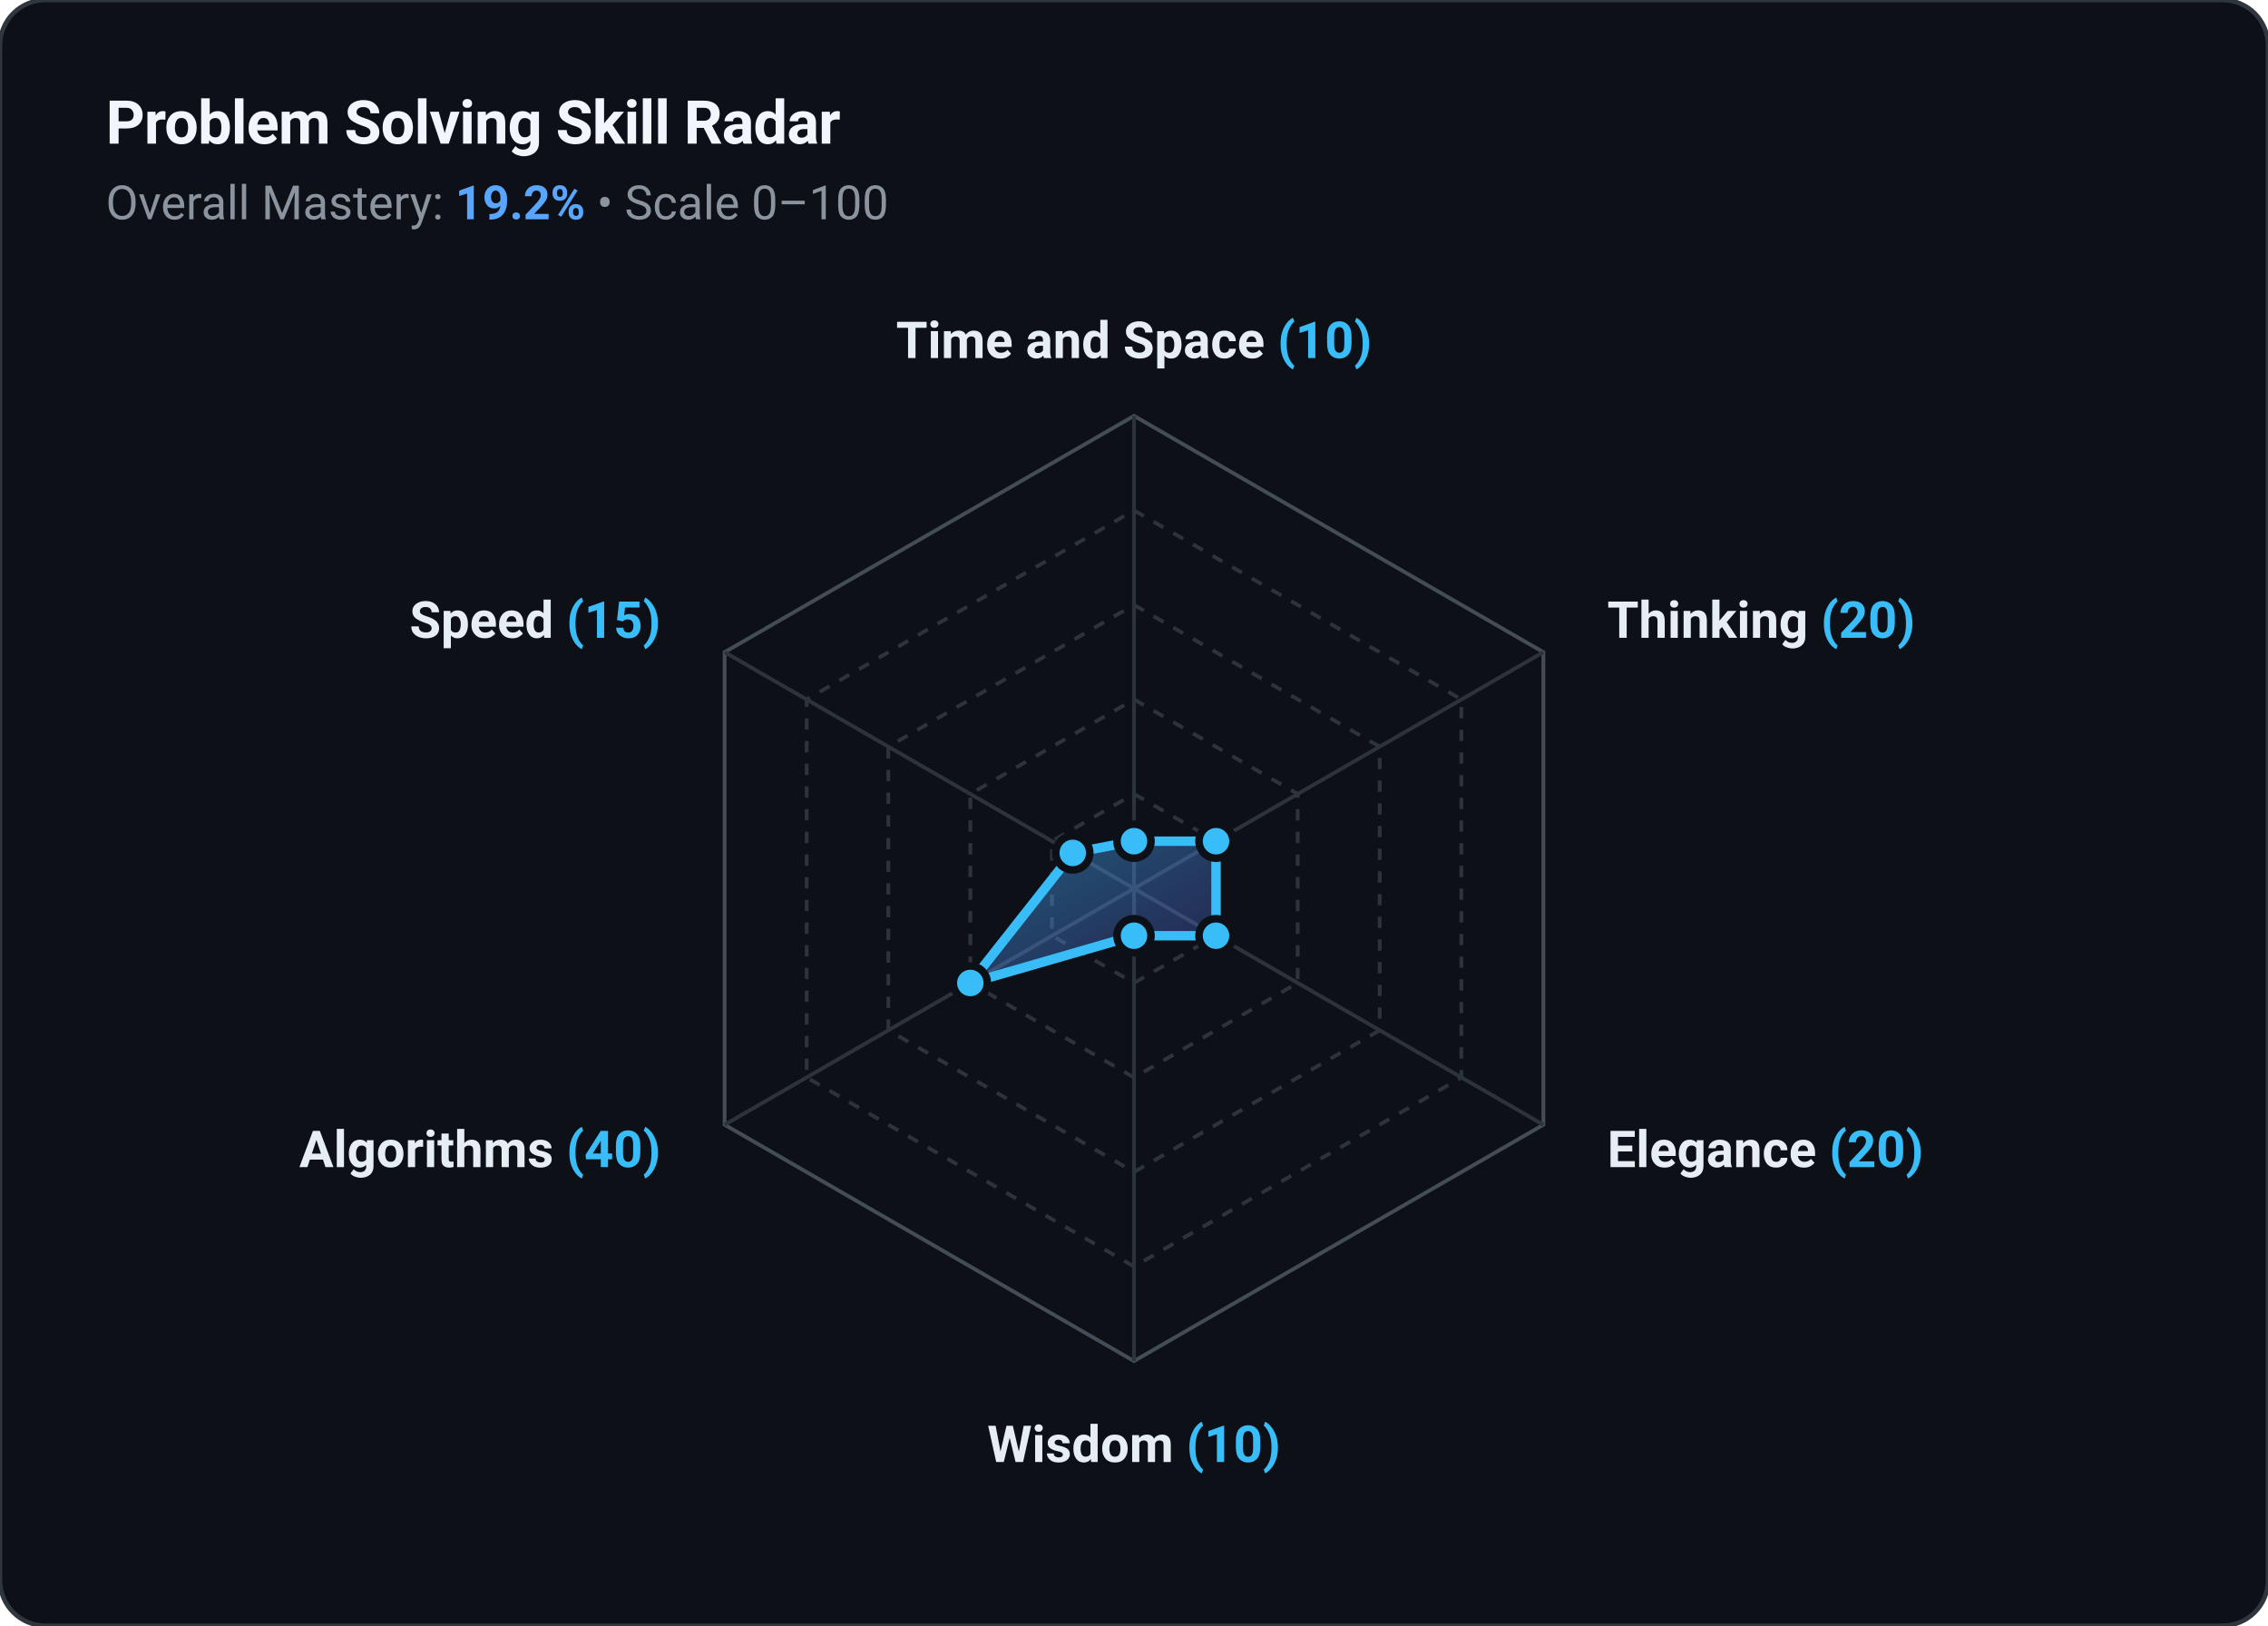
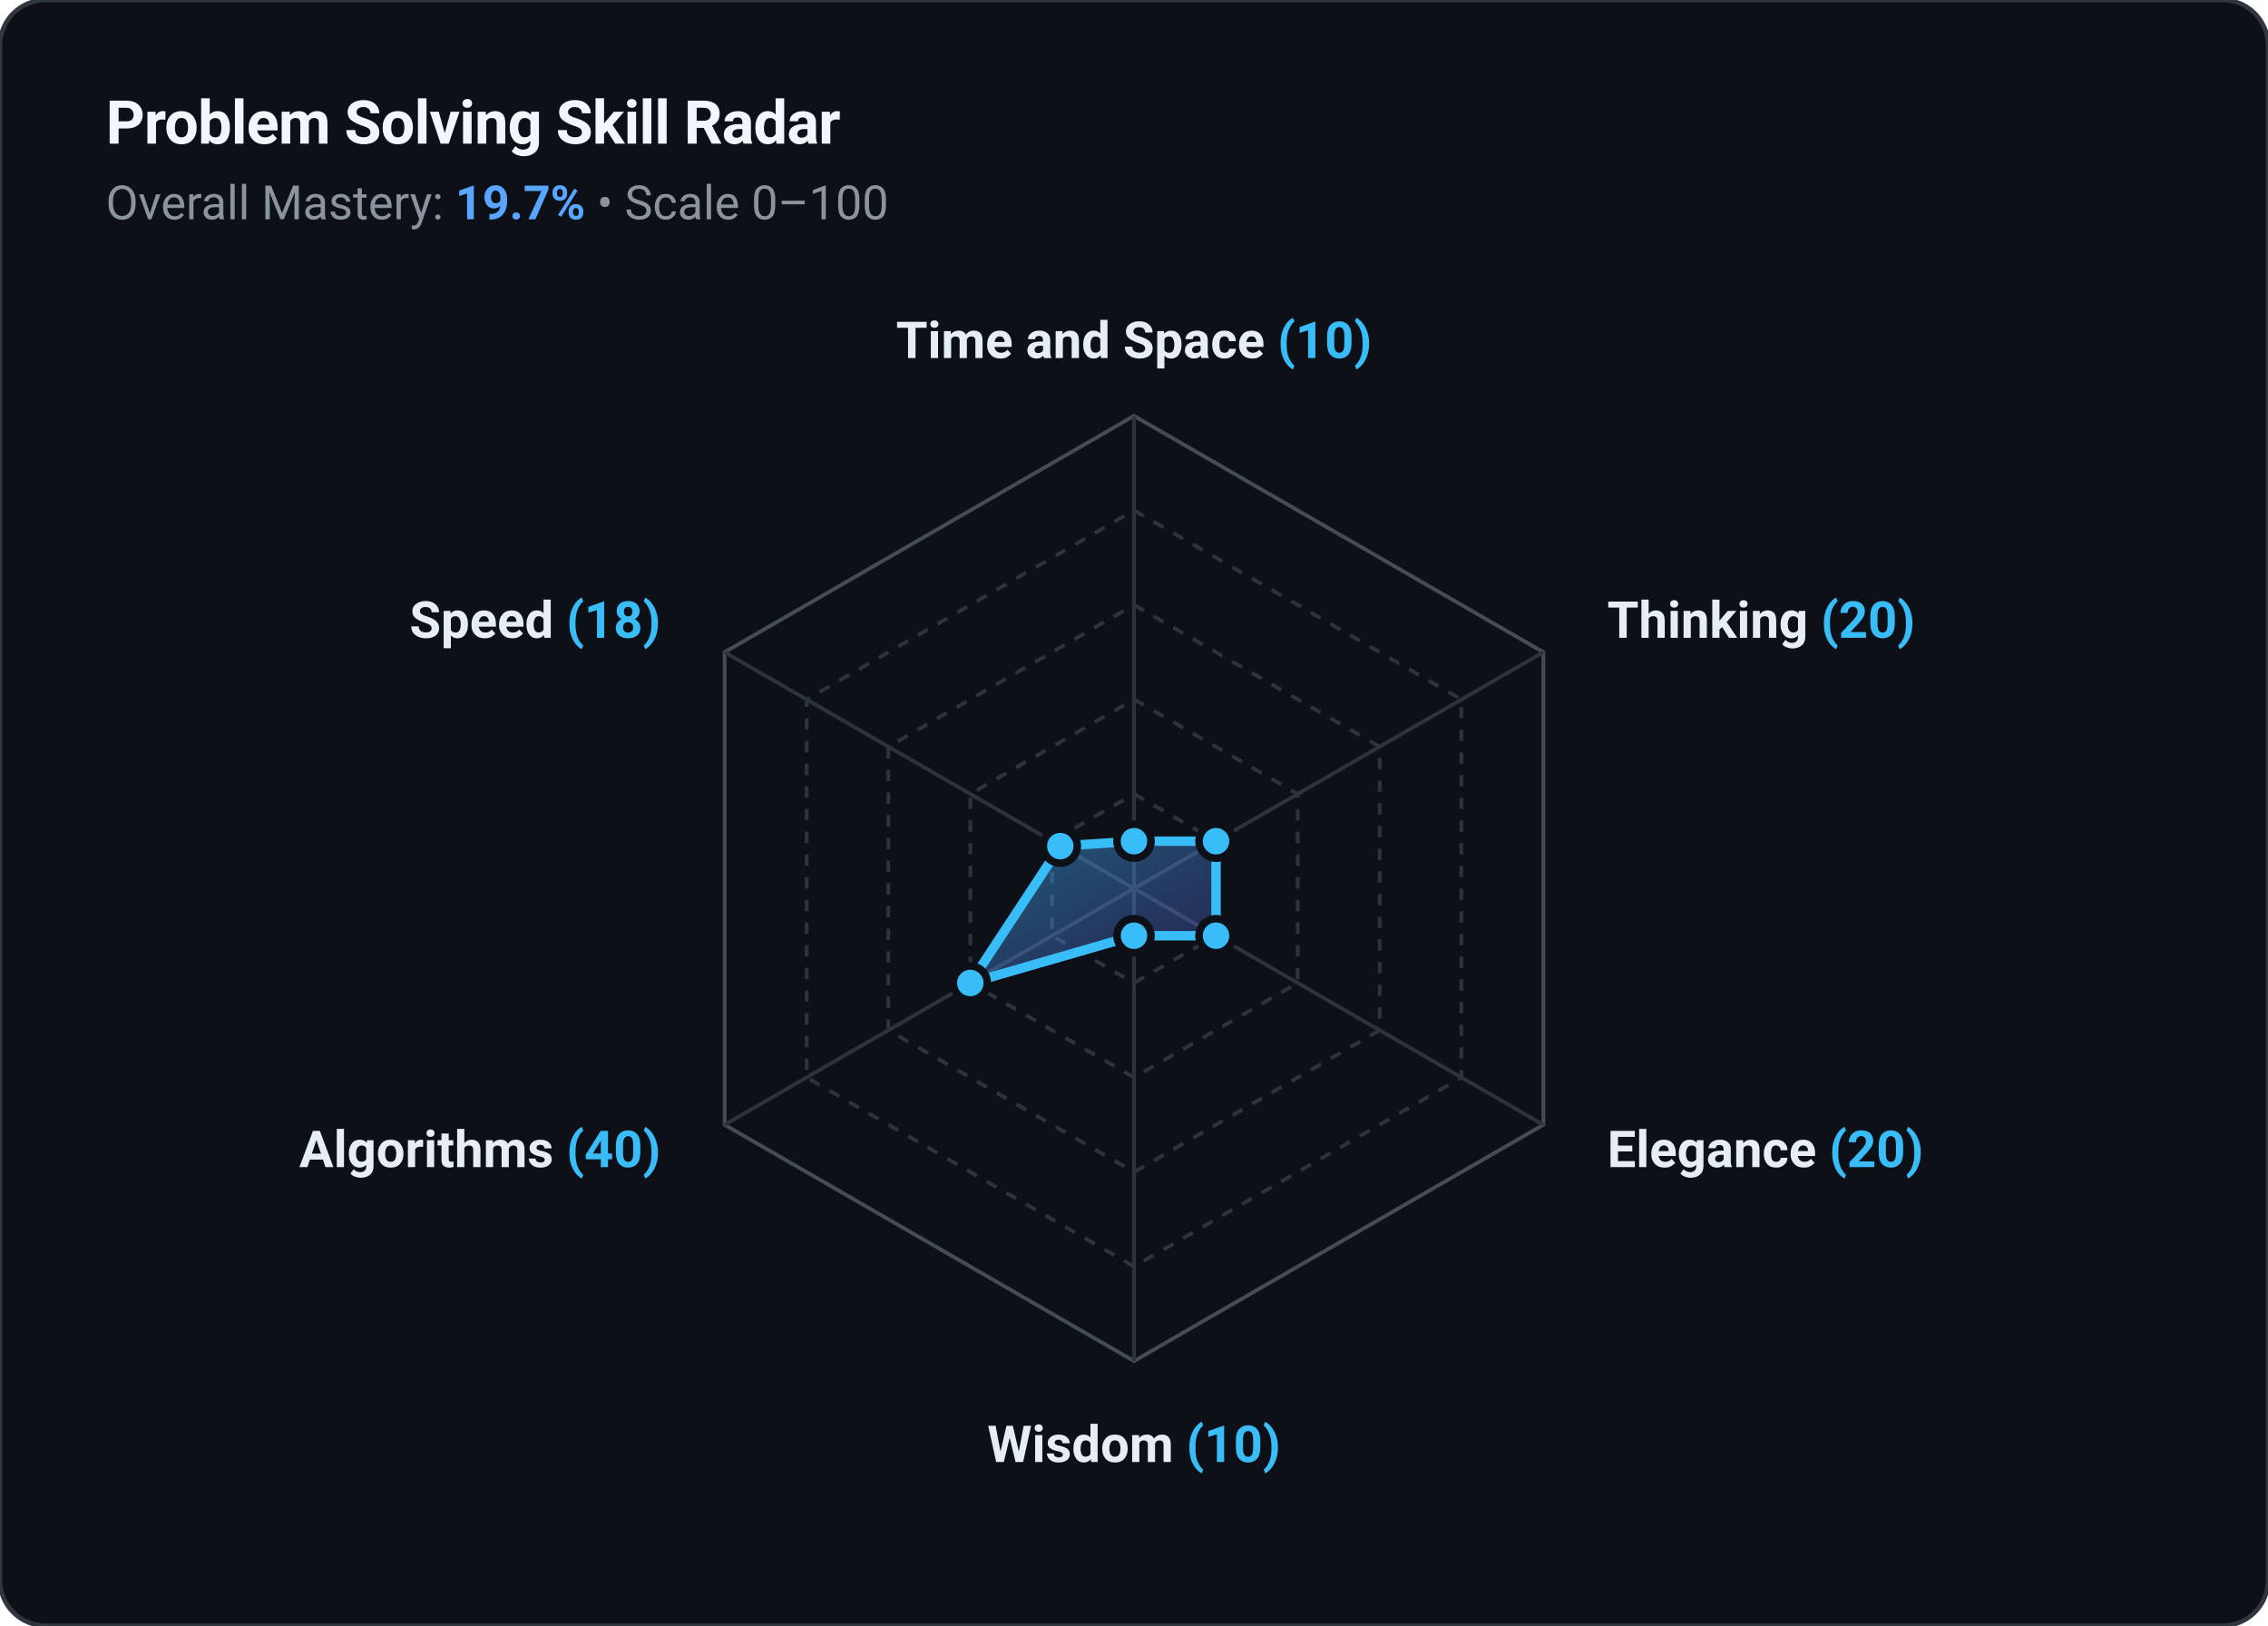
<svg xmlns="http://www.w3.org/2000/svg" viewBox="0 0 600 430" width="600" height="430">
  <defs>
    <linearGradient id="polyGrad" x1="0%" y1="0%" x2="100%" y2="100%">
      <stop offset="0%" stop-color="#38bdf8" stop-opacity="0.45" />
      <stop offset="100%" stop-color="#6366f1" stop-opacity="0.25" />
    </linearGradient>
  </defs>
  <rect width="600" height="430" rx="12" fill="#0d1117" stroke="#30363d" stroke-width="1.2" />
  <text x="28" y="38" fill="#f0f6fc" font-family="-apple-system, BlinkMacSystemFont, 'Segoe UI', Roboto, Helvetica, Arial, sans-serif" font-size="16" font-weight="700" letter-spacing="-0.2px">Problem Solving Skill Radar</text>
-   <text x="28" y="58" fill="#8b949e" font-family="-apple-system, BlinkMacSystemFont, 'Segoe UI', Roboto, Helvetica, Arial, sans-serif" font-size="12.5">Overall Mastery: <tspan fill="#58a6ff" font-weight="700">19.2%</tspan> • Scale 0–100</text>
+   <text x="28" y="58" fill="#8b949e" font-family="-apple-system, BlinkMacSystemFont, 'Segoe UI', Roboto, Helvetica, Arial, sans-serif" font-size="12.5">Overall Mastery: <tspan fill="#58a6ff" font-weight="700">19.7%</tspan> • Scale 0–100</text>
  <polygon points="300.0,210.0 321.7,222.5 321.7,247.5 300.0,260.0 278.3,247.5 278.3,222.5" fill="none" stroke="#2d333b" stroke-width="1" stroke-dasharray="3,3" />
  <polygon points="300.0,185.0 343.3,210.0 343.3,260.0 300.0,285.0 256.7,260.0 256.7,210.0" fill="none" stroke="#2d333b" stroke-width="1" stroke-dasharray="3,3" />
  <polygon points="300.0,160.0 365.0,197.5 365.0,272.5 300.0,310.0 235.0,272.5 235.0,197.5" fill="none" stroke="#2d333b" stroke-width="1" stroke-dasharray="3,3" />
  <polygon points="300.0,135.0 386.6,185.0 386.6,285.0 300.0,335.0 213.4,285.0 213.4,185.0" fill="none" stroke="#2d333b" stroke-width="1" stroke-dasharray="3,3" />
  <polygon points="300.0,110.0 408.3,172.5 408.3,297.5 300.0,360.0 191.7,297.5 191.7,172.5" fill="none" stroke="#444c56" stroke-width="1" />
  <line x1="300.0" y1="235.0" x2="300.0" y2="110.0" stroke="#2d333b" stroke-width="1" />
  <line x1="300.0" y1="235.0" x2="408.3" y2="172.5" stroke="#2d333b" stroke-width="1" />
  <line x1="300.0" y1="235.0" x2="408.3" y2="297.5" stroke="#2d333b" stroke-width="1" />
  <line x1="300.0" y1="235.0" x2="300.0" y2="360.0" stroke="#2d333b" stroke-width="1" />
  <line x1="300.0" y1="235.0" x2="191.7" y2="297.5" stroke="#2d333b" stroke-width="1" />
  <line x1="300.0" y1="235.0" x2="191.7" y2="172.5" stroke="#2d333b" stroke-width="1" />
-   <polygon points="300.0,222.5 321.7,222.5 321.7,247.5 300.0,247.5 256.7,260.0 283.8,225.6" fill="url(#polyGrad)" stroke="#38bdf8" stroke-width="2.5" stroke-linejoin="round" />
+   <polygon points="300.0,222.5 321.7,222.5 321.7,247.5 300.0,247.5 256.7,260.0 280.5,223.8" fill="url(#polyGrad)" stroke="#38bdf8" stroke-width="2.5" stroke-linejoin="round" />
  <circle cx="300.0" cy="222.5" r="4.5" fill="#38bdf8" stroke="#0d1117" stroke-width="2" />
  <circle cx="321.7" cy="222.5" r="4.5" fill="#38bdf8" stroke="#0d1117" stroke-width="2" />
  <circle cx="321.7" cy="247.5" r="4.5" fill="#38bdf8" stroke="#0d1117" stroke-width="2" />
  <circle cx="300.0" cy="247.5" r="4.5" fill="#38bdf8" stroke="#0d1117" stroke-width="2" />
  <circle cx="256.7" cy="260.0" r="4.5" fill="#38bdf8" stroke="#0d1117" stroke-width="2" />
-   <circle cx="283.8" cy="225.6" r="4.5" fill="#38bdf8" stroke="#0d1117" stroke-width="2" />
+   <circle cx="280.5" cy="223.8" r="4.5" fill="#38bdf8" stroke="#0d1117" stroke-width="2" />
  <text x="300.0" y="91.0" fill="#e6edf3" font-family="-apple-system, BlinkMacSystemFont, 'Segoe UI', Roboto, Helvetica, Arial, sans-serif" font-size="13.5" font-weight="600" text-anchor="middle" dominant-baseline="middle">Time and Space <tspan fill="#38bdf8" font-weight="700">(10)</tspan>
  </text>
  <text x="425.2" y="165.0" fill="#e6edf3" font-family="-apple-system, BlinkMacSystemFont, 'Segoe UI', Roboto, Helvetica, Arial, sans-serif" font-size="13.5" font-weight="600" text-anchor="start" dominant-baseline="middle">Thinking <tspan fill="#38bdf8" font-weight="700">(20)</tspan>
  </text>
  <text x="425.2" y="305.0" fill="#e6edf3" font-family="-apple-system, BlinkMacSystemFont, 'Segoe UI', Roboto, Helvetica, Arial, sans-serif" font-size="13.5" font-weight="600" text-anchor="start" dominant-baseline="middle">Elegance <tspan fill="#38bdf8" font-weight="700">(20)</tspan>
  </text>
  <text x="300.0" y="383.0" fill="#e6edf3" font-family="-apple-system, BlinkMacSystemFont, 'Segoe UI', Roboto, Helvetica, Arial, sans-serif" font-size="13.5" font-weight="600" text-anchor="middle" dominant-baseline="middle">Wisdom <tspan fill="#38bdf8" font-weight="700">(10)</tspan>
  </text>
  <text x="174.8" y="305.0" fill="#e6edf3" font-family="-apple-system, BlinkMacSystemFont, 'Segoe UI', Roboto, Helvetica, Arial, sans-serif" font-size="13.5" font-weight="600" text-anchor="end" dominant-baseline="middle">Algorithms <tspan fill="#38bdf8" font-weight="700">(40)</tspan>
  </text>
-   <text x="174.8" y="165.0" fill="#e6edf3" font-family="-apple-system, BlinkMacSystemFont, 'Segoe UI', Roboto, Helvetica, Arial, sans-serif" font-size="13.5" font-weight="600" text-anchor="end" dominant-baseline="middle">Speed <tspan fill="#38bdf8" font-weight="700">(15)</tspan>
+   <text x="174.8" y="165.0" fill="#e6edf3" font-family="-apple-system, BlinkMacSystemFont, 'Segoe UI', Roboto, Helvetica, Arial, sans-serif" font-size="13.5" font-weight="600" text-anchor="end" dominant-baseline="middle">Speed <tspan fill="#38bdf8" font-weight="700">(18)</tspan>
  </text>
</svg>
